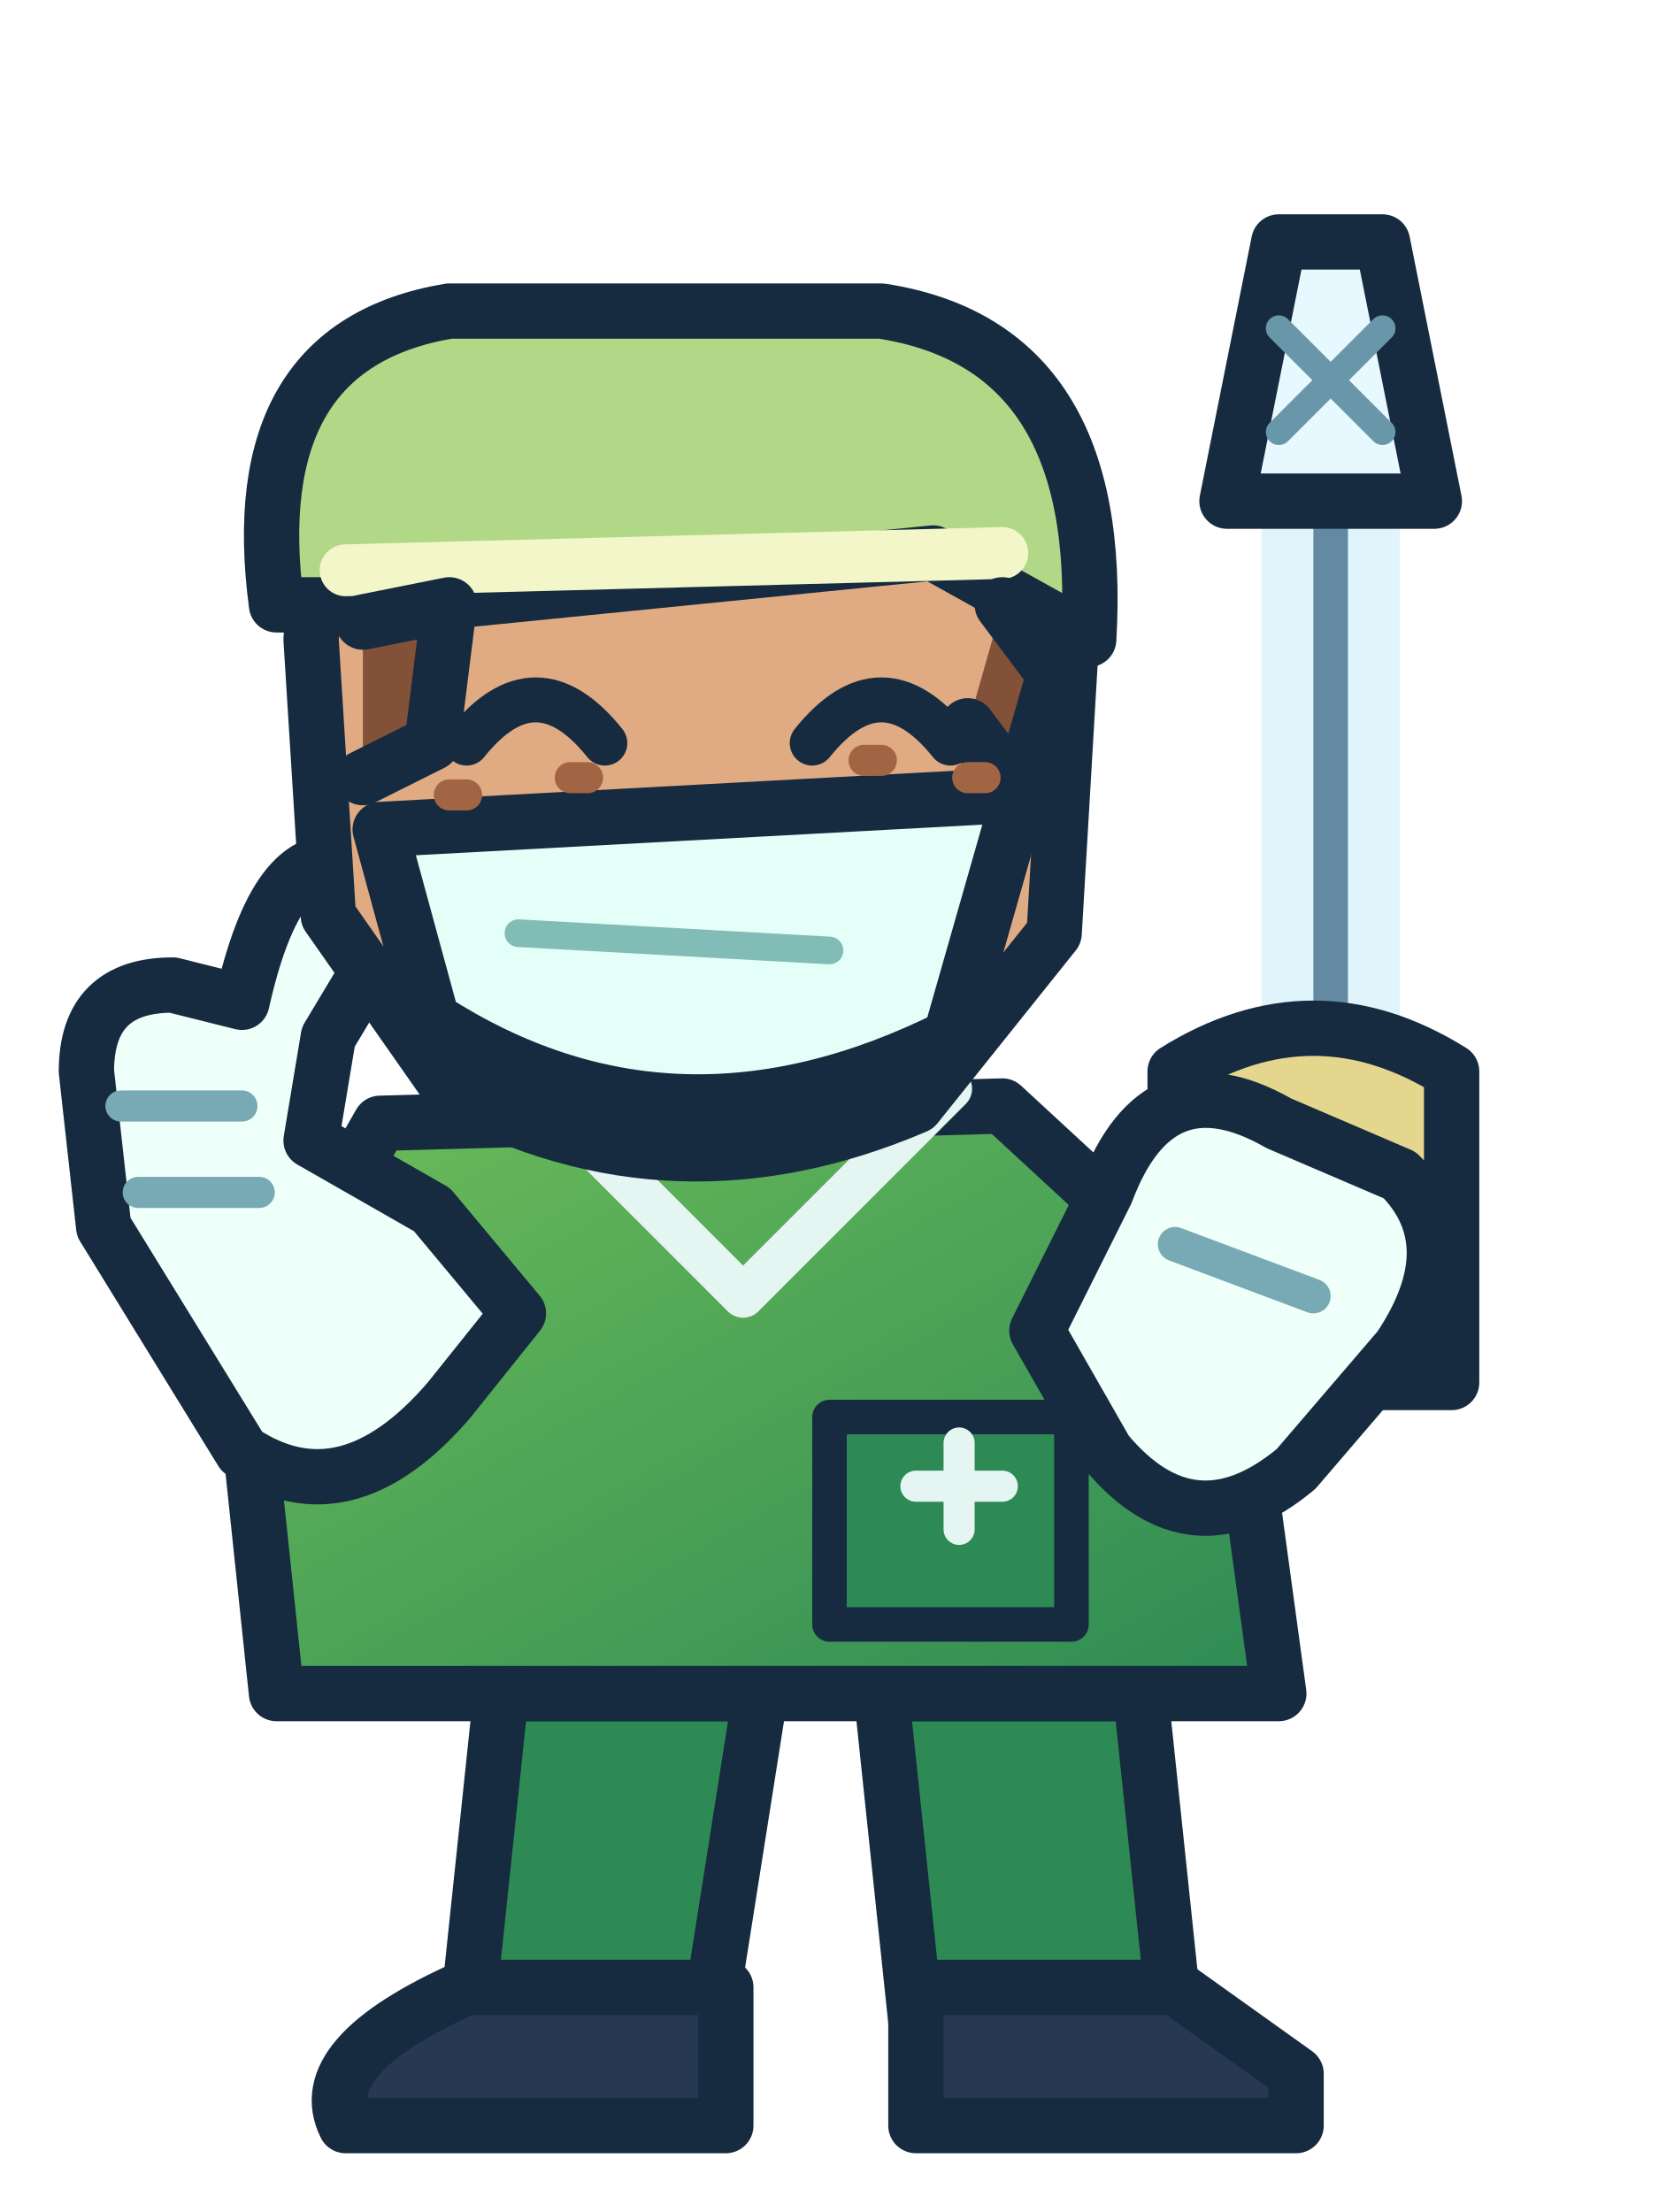
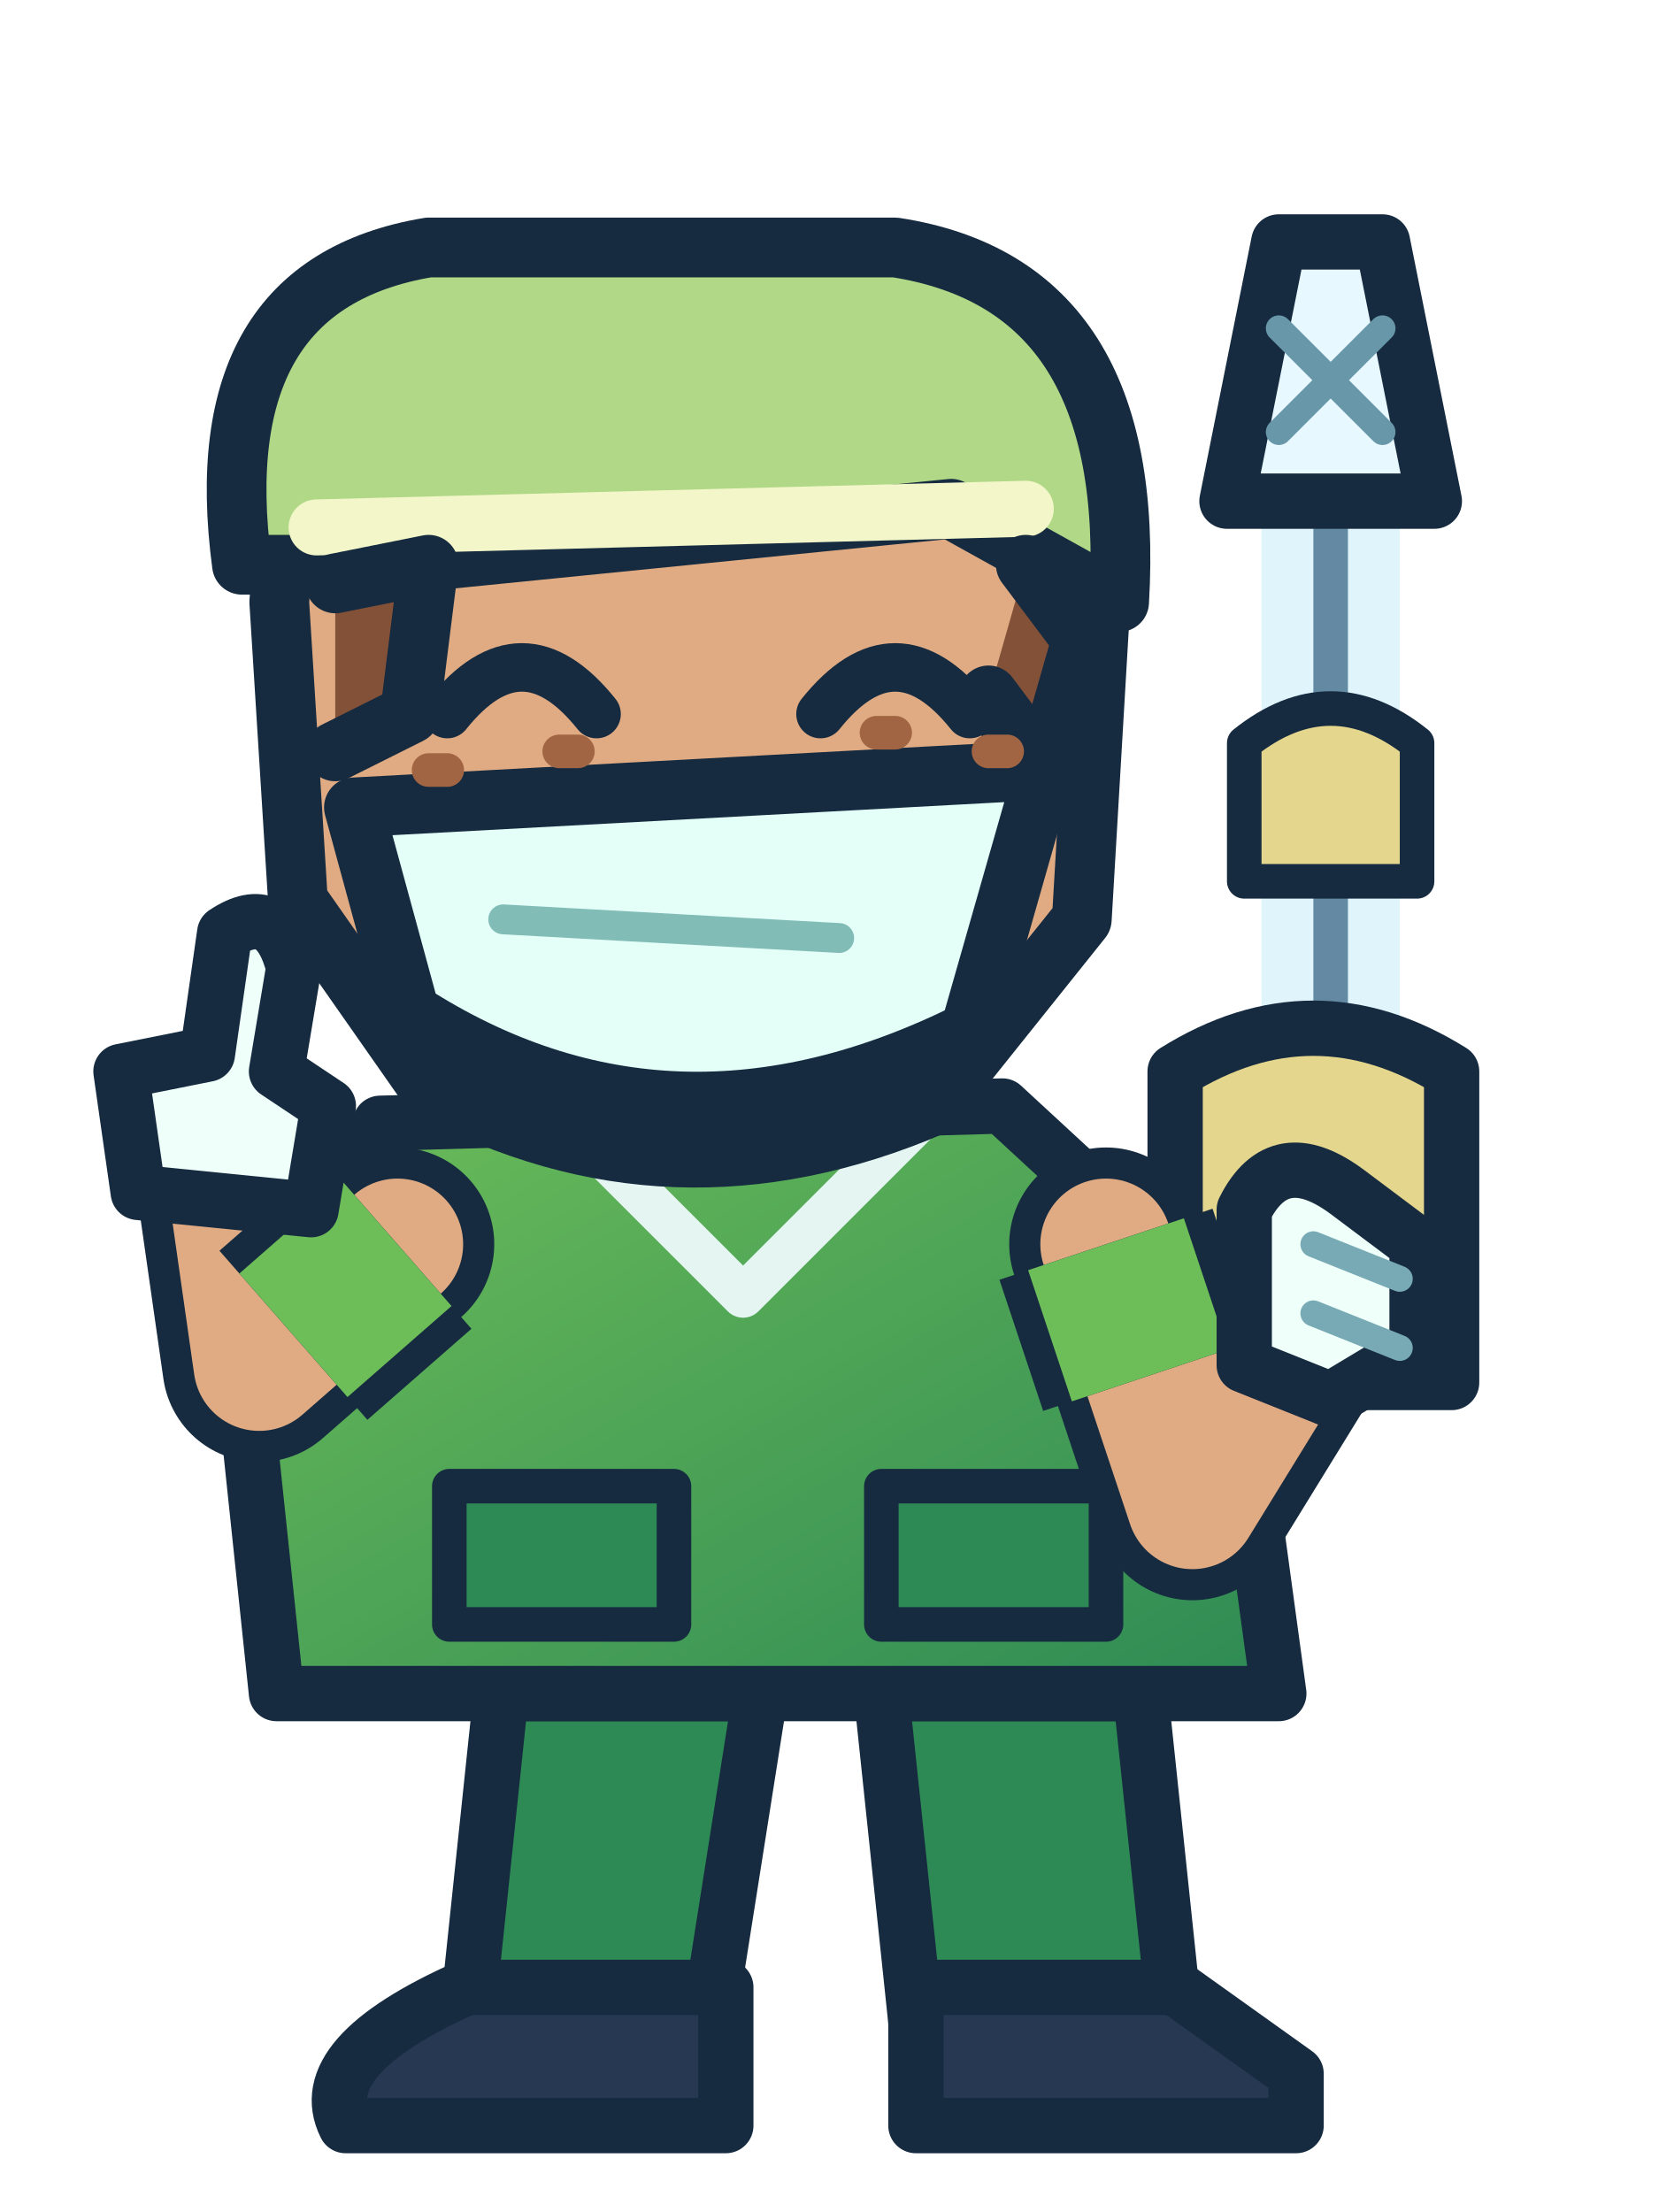
<svg xmlns="http://www.w3.org/2000/svg" width="96" height="128" viewBox="0 0 96 128" role="img" aria-labelledby="alex-victory-title alex-victory-desc">
  <defs>
    <linearGradient id="alex-victory-scrubs" x1="0" y1="0" x2="1" y2="1">
      <stop stop-color="#6dbd59" />
      <stop offset="1" stop-color="#2d8a54" />
    </linearGradient>
  </defs>
  <g stroke="#162b40" stroke-width="3.2" stroke-linejoin="round" stroke-linecap="round">
    <g id="alex-victory-legs">
      <path d="M29 98H44L41 117H27ZM51 98H66L68 117H53Z" fill="#2d8a54" />
      <path d="M27 115H42V123H20Q18 119 27 115ZM53 115H68L75 120V123H53Z" fill="#263852" />
    </g>
    <g id="alex-victory-torso">
      <path d="M22 65L58 64L71 76L74 98H16L14 79Z" fill="url(#alex-victory-scrubs)" />
      <path d="M33 65L43 75L55 63" fill="none" stroke="#e4f5f2" stroke-width="2.5" />
-       <path d="M48 82H62V94H48Z" fill="#2d8a54" stroke-width="2" />
-       <path d="M53 86h5m-2.5-2.5v5" stroke="#e4f5f2" stroke-width="1.8" />
+       <g id="alex-victory-pockets">
+         <path d="M26 86H39V94H26Z M51 86H64V94H51Z" fill="#2d8a54" stroke-width="2" />
+       </g>
    </g>
    <g id="alex-victory-tool">
      <path d="M77 69V29" stroke="#e0f4fc" stroke-width="8" />
      <path d="M77 61V30" stroke="#638aa2" stroke-width="2" />
      <path d="M71 29h12l-3-15h-6z" fill="#e8f8ff" />
      <path d="m74 19 6 6m-6 0 6-6" stroke="#6997aa" stroke-width="1.5" />
      <path d="M68 62Q76 57 84 62V80H68Z" fill="#e5d68e" />
+       <path d="M72 43Q77 39 82 43V51H72Z" fill="#e5d68e" stroke-width="2" />
    </g>
    <g id="alex-victory-raised-arms">
-       <g id="alex-victory-gloves">
-         <path d="M25 70L18 66L19 60L22 55Q24 51 20 50Q16 49 14 58L10 57Q5 57 5 62L6 71L14 84Q20 88 26 81L30 76Z" fill="#effff9" />
-         <path d="M7 64h7m-6 5h7" stroke="#78aab5" stroke-width="1.8" />
-         <path d="M64 69Q67 61 74 65L81 68Q85 72 81 78L75 85Q69 90 64 84L60 77Z" fill="#effff9" />
-         <path d="M68 72l8 3" stroke="#78aab5" stroke-width="2" />
+       <g id="alex-victory-free-arm">
+         <path d="M23,72L15,79L13,65" fill="none" stroke="#162b40" stroke-width="11.2" />
+         <path d="M23,72L15,79L13,65" fill="none" stroke="#e0ab83" stroke-width="7.6" />
+         <path d="M23,72L16.979,77.268" fill="none" stroke="#162b40" stroke-width="13" stroke-linecap="butt" />
+         <path d="M23,72L16.979,77.268" fill="none" stroke="#6dbd59" stroke-width="9.5" stroke-linecap="butt" />
+         <g id="alex-victory-free-glove" transform="translate(13,65)">
+           <path d="M-5 4L-6-3L-1-4L0-11Q3-13 4-9L3-3L6-1L5 5Z" fill="#effff9" />
+         </g>
+       </g>
+       <g id="alex-victory-tool-arm">
+         <path d="M64,72L69,87L77,74" fill="none" stroke="#162b40" stroke-width="11.2" />
+         <path d="M64,72L69,87L77,74" fill="none" stroke="#e0ab83" stroke-width="7.6" />
+         <path d="M64,72L66.53,79.589" fill="none" stroke="#162b40" stroke-width="13" stroke-linecap="butt" />
+         <path d="M64,72L66.53,79.589" fill="none" stroke="#6dbd59" stroke-width="9.5" stroke-linecap="butt" />
+         <g id="alex-victory-tool-glove" transform="translate(77,74)">
+           <path d="M-5 2L-5-4Q-3-8 1-5L5-2L5 4L0 7L-5 5Z" fill="#effff9" />
+           <path d="M-1-2L4 0M-1 2L4 4" fill="none" stroke="#78aab5" stroke-width="1.5" />
+         </g>
      </g>
    </g>
-     <g id="alex-victory-head" transform="translate(-2 0)">
+     <g id="alex-victory-head" transform="translate(41 64) scale(1.08) translate(-41 -64) translate(-2 0)">
      <path d="M20 37Q21 21 41 22Q60 21 64 37L63 54L55 64Q41 70 28 63L21 53Z" fill="#e0ab83" />
      <path d="M18 35Q16 20 28 18L53 18Q66 20 65 37L56 32L26 35Z" fill="#b0d886" />
      <path d="M22 33L60 32" stroke="#f2f6c8" stroke-width="3" />
      <path d="M23 36L28 35L27 43L23 45M60 35L63 39L61 46L58 42" fill="#835137" />
      <path d="M24 48L61 46L57 60Q41 68 27 59Z" fill="#e3fff8" />
      <path d="M32 54l18 1" stroke="#82bcb7" stroke-width="1.6" />
      <path d="M29 43q4-5 8 0m12 0q4-5 8 0" fill="none" stroke-width="2.6" />
      <path d="M28 46h1m6-1h1m16-1h1m5 1h1" stroke="#a16543" stroke-width="1.8" />
    </g>
  </g>
</svg>
